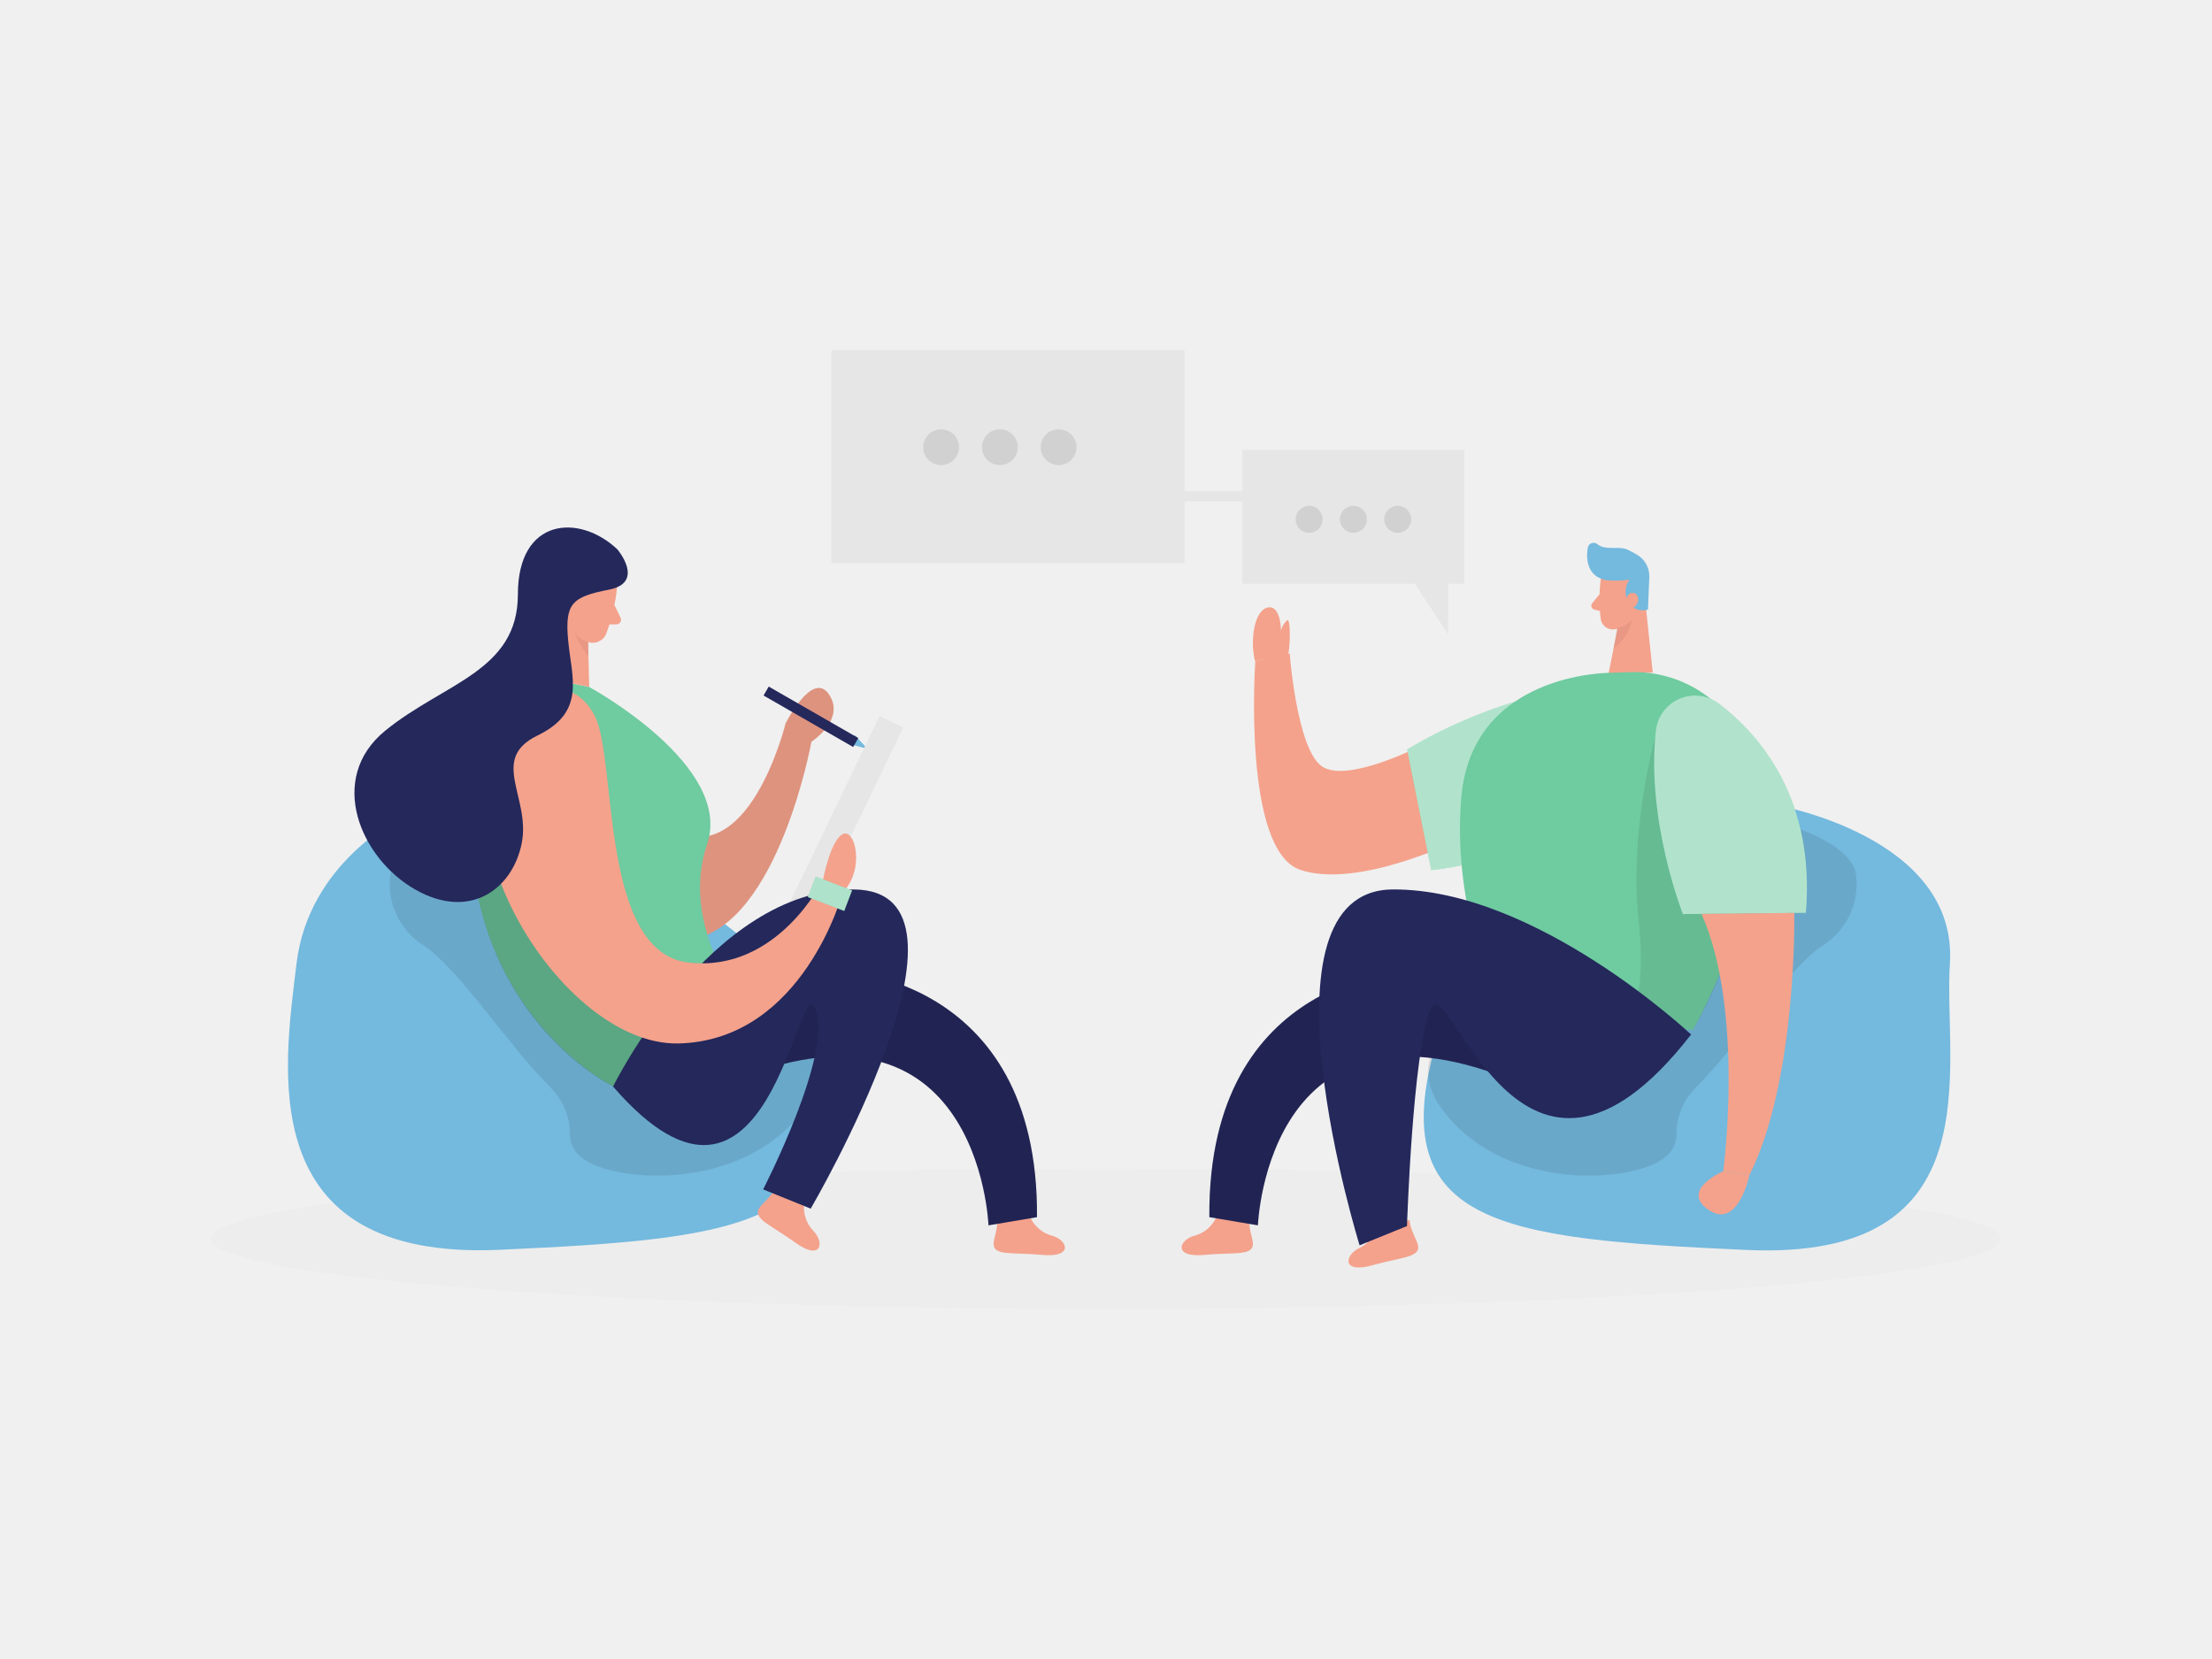
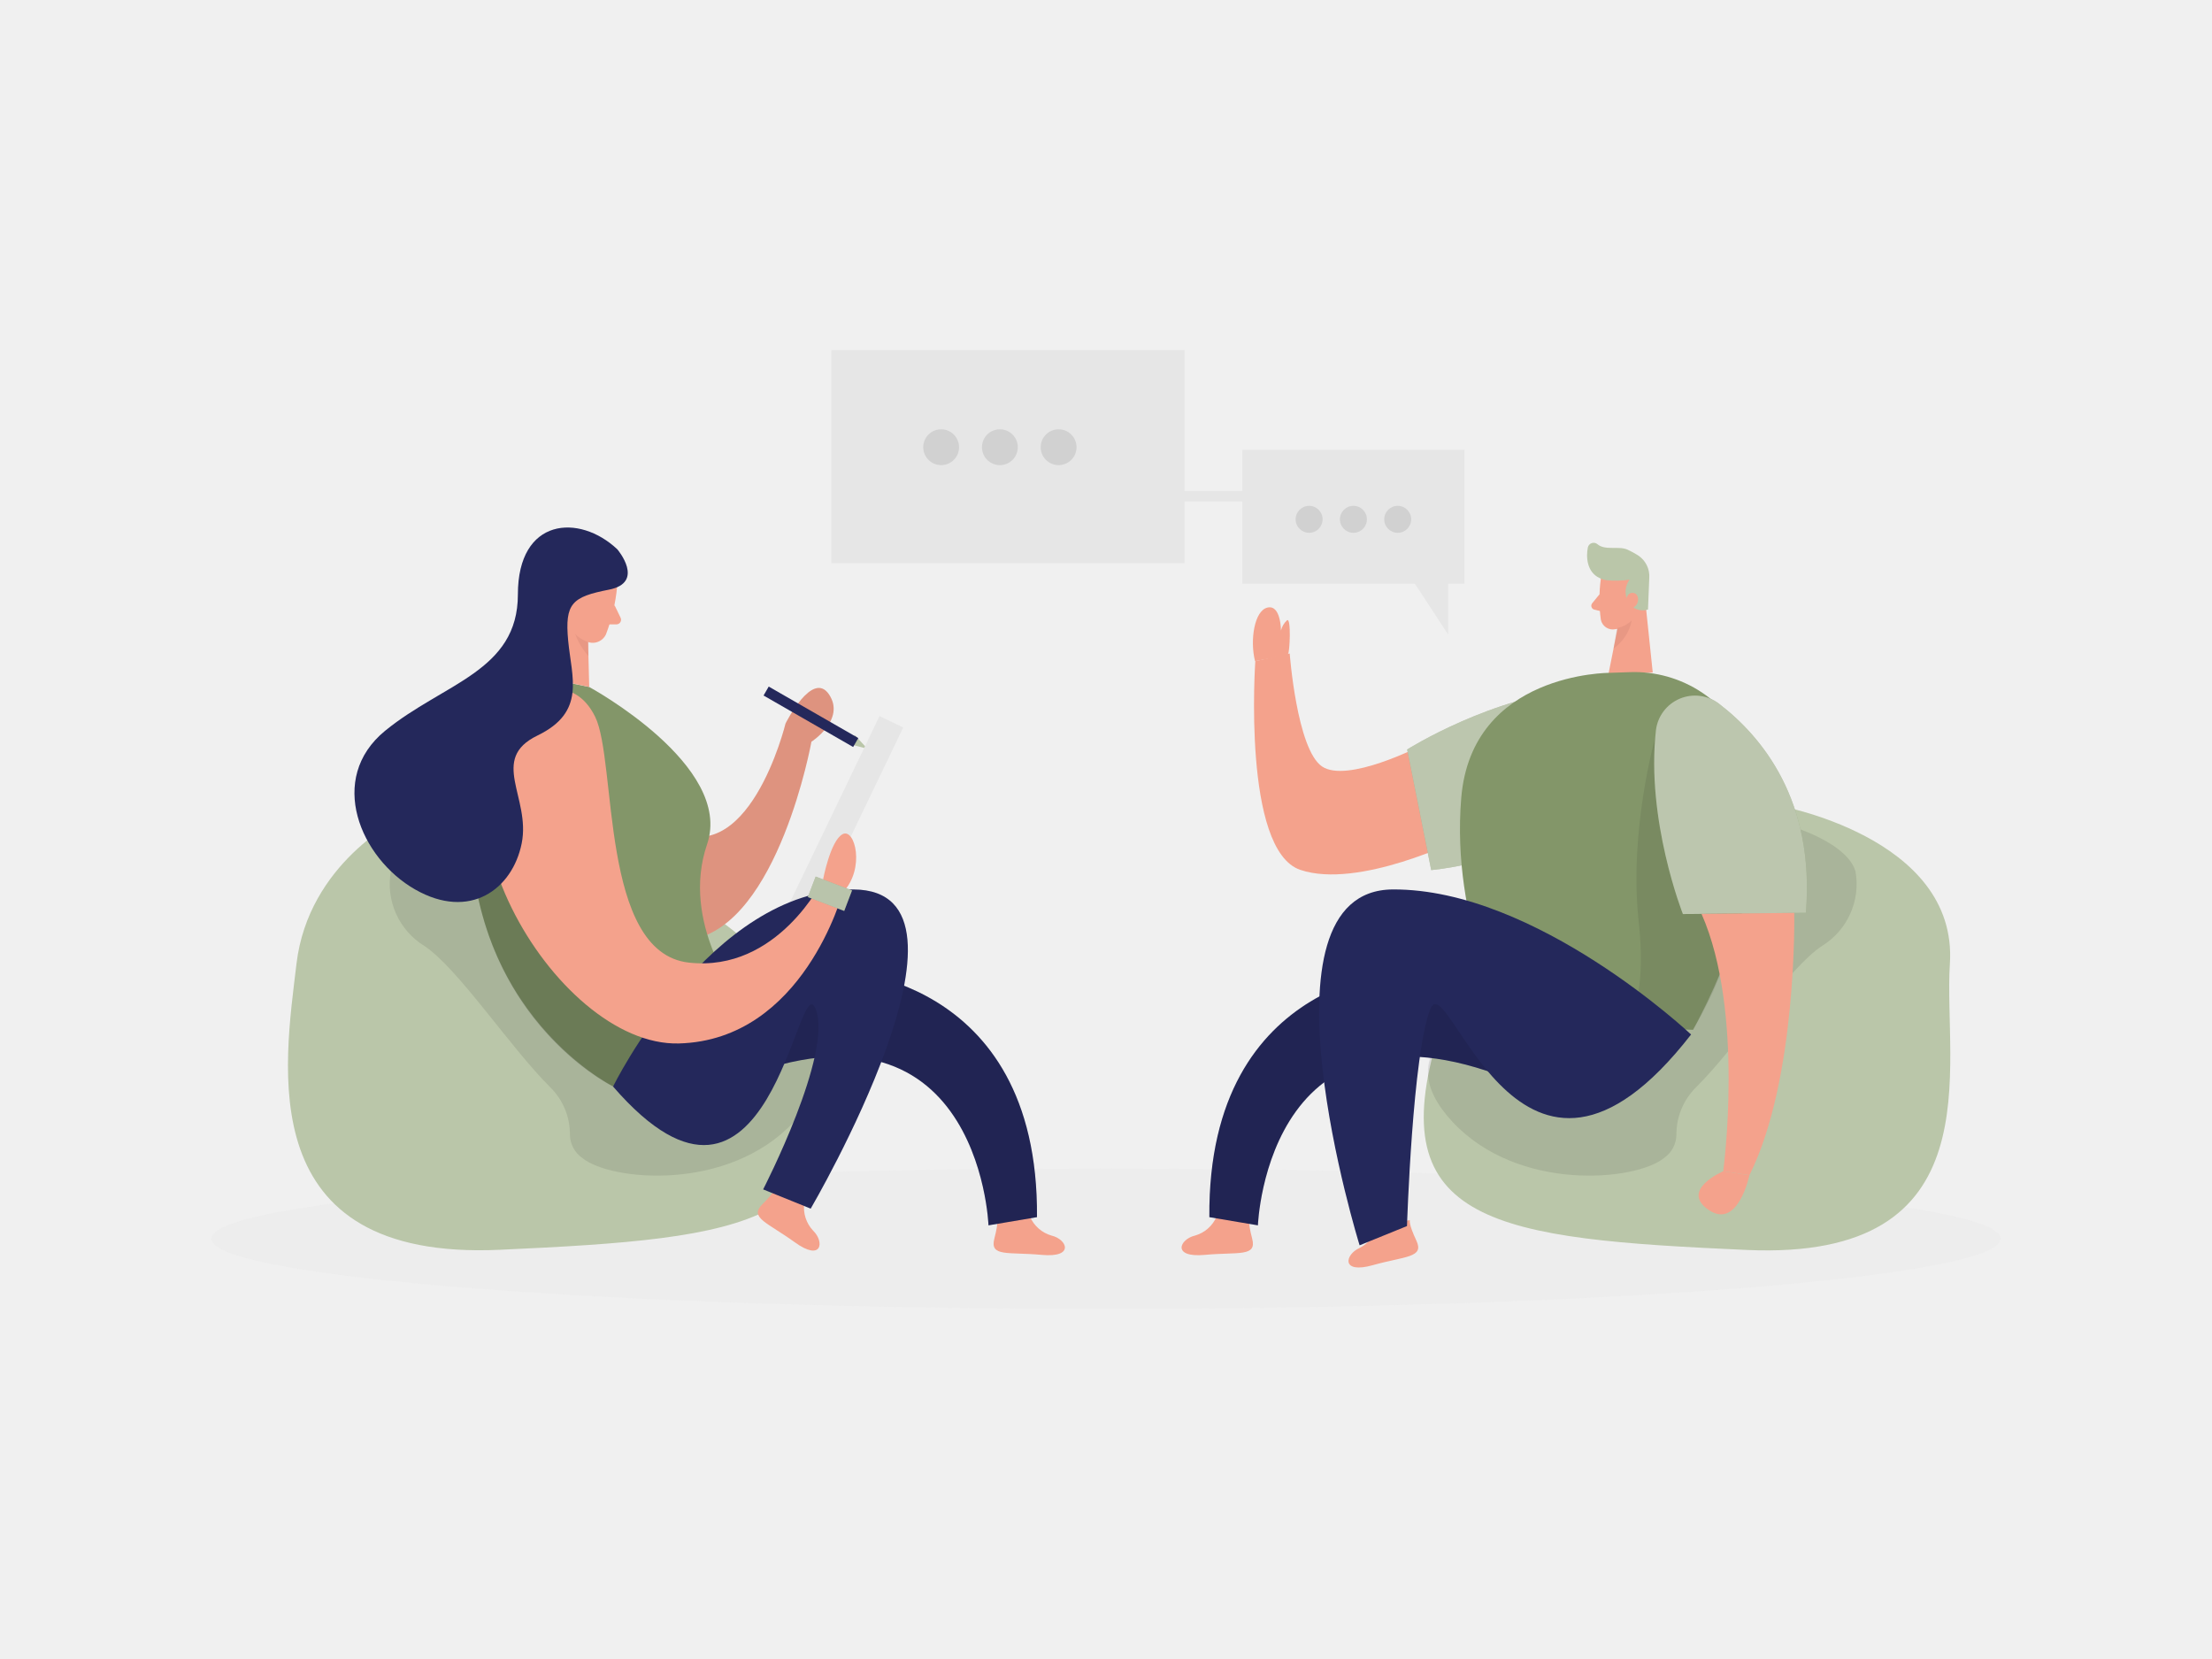
<svg xmlns="http://www.w3.org/2000/svg" id="Layer_1" data-name="Layer 1" viewBox="0 0 400 300">
  <ellipse cx="200" cy="224" rx="161.77" ry="12.69" fill="#e6e6e6" opacity="0.3" />
-   <path d="M72.35,148S55.77,156,53.61,174.31,45.32,228.05,90.38,226s66.31-4.53,55.68-39S72.35,148,72.35,148Z" fill="#74b9de" />
+   <path d="M72.35,148S55.77,156,53.61,174.31,45.32,228.05,90.38,226s66.31-4.53,55.68-39S72.35,148,72.35,148Z" fill="#bac6a9" />
  <path d="M70.68,157.55a13.13,13.13,0,0,0,6,13.47c6.11,4,15.52,18.34,22.82,25.59a11.9,11.9,0,0,1,3.56,8.64,5.22,5.22,0,0,0,2.25,4.16c5.07,4.14,26.34,6.22,38.24-6.53s-3.79-19.06-3.79-19.06l-52.28-28.3Z" opacity="0.09" />
  <path d="M186.25,220a6.06,6.06,0,0,0,3.89,3.43c2.78.63,4.29,4.05-1.79,3.49s-9.41.4-8.54-2.94.48-3.84.48-3.84Z" fill="#f4a28c" />
  <path d="M145.43,217.61a6.06,6.06,0,0,0,1.61,4.93c2.07,2,1.63,5.68-3.32,2.1s-8.31-4.45-5.86-6.87,2.37-3.07,2.37-3.07Z" fill="#f4a28c" />
  <path d="M150.71,175.39s37.17.38,36.81,44.71l-8.77,1.48s-1.68-46.8-50-24.51l2.52-18.44Z" fill="#24285b" />
  <path d="M150.71,175.39s37.17.38,36.81,44.71l-8.77,1.48s-1.68-46.8-50-24.51l2.52-18.44Z" opacity="0.09" />
-   <polygon points="153.66 134.56 156.88 135.42 154.59 132.95 153.66 134.56" fill="#74b9de" />
+   <polygon points="153.66 134.56 156.88 135.42 154.59 132.95 153.66 134.56" fill="#bac6a9" />
  <path d="M103,156.5s6.42,16.22,22.1,13.38,21.63-35.75,21.63-35.75,6.21-4,3.2-8.53-7.88,5.23-7.88,5.23-6.75,27.71-21.37,18.73Z" fill="#f4a28c" />
  <path d="M103,156.5s6.42,16.22,22.1,13.38,21.63-35.75,21.63-35.75,6.21-4,3.2-8.53-7.88,5.23-7.88,5.23-6.75,27.71-21.37,18.73Z" opacity="0.09" />
-   <path d="M103.15,123.52l3.4.71s26.18,14.21,21.31,28.45,5.77,27.76,5.77,27.76l-22.77,16s-29.75-14.78-25.3-55.42C85.56,141.06,87.63,122.11,103.15,123.52Z" fill="#6fcba0" />
+   <path d="M103.15,123.52l3.4.71s26.18,14.21,21.31,28.45,5.77,27.76,5.77,27.76l-22.77,16s-29.75-14.78-25.3-55.42C85.56,141.06,87.63,122.11,103.15,123.52Z" fill="#839669" />
  <rect x="150" y="128.51" width="4.76" height="40.68" transform="translate(79.55 -51.33) rotate(25.68)" fill="#e6e6e6" />
  <polygon points="101.91 105.66 97.2 122.28 106.55 124.22 106.22 111.35 101.91 105.66" fill="#f4a28c" />
  <path d="M106.41,114.17a6.29,6.29,0,0,1-2.84-2.2s-.24,3.16,2.84,6.67Z" fill="#ce8172" opacity="0.31" />
  <path d="M111.59,106.15a32.74,32.74,0,0,1-2,8.53,2.64,2.64,0,0,1-3.51,1.32,5.85,5.85,0,0,1-3.74-5.14l-.74-4.81a4.71,4.71,0,0,1,2.93-4.61C107.88,99.85,112,103,111.59,106.15Z" fill="#f4a28c" />
  <path d="M105.29,109.61s.31-2-1.22-2.12-2,2.78,0,3.42Z" fill="#f4a28c" />
  <path d="M111.13,109.44l1.09,2.26a.84.84,0,0,1-.75,1.21l-2.06,0Z" fill="#f4a28c" />
  <rect x="136.75" y="128.17" width="18.62" height="1.86" transform="matrix(0.87, 0.5, -0.5, 0.87, 84.12, -55.73)" fill="#24285b" />
  <path d="M116.08,187.64l-5.22,8.84s-18.94-9.16-24.37-34S99,147.31,99,147.31Z" opacity="0.18" />
  <path d="M110.86,196.48s17.55-35.78,43.5-35.64-7.76,57.72-7.76,57.72L138,215.08s12.74-24.71,9.48-32.66S139.33,229.34,110.86,196.48Z" fill="#24285b" />
  <path d="M95.84,125.53s7.81-4,11.78,4.08.84,42.66,16.94,44.46,24.27-15,24.27-15,1.33-7.08,3.55-8.23,4.15,6.25,0,10.57c0,0-7.1,26.68-29.62,27.28S73.62,143.79,95.84,125.53Z" fill="#f4a28c" />
  <path d="M111.63,99.33s5.13,6-1.52,7.3-8,2.46-7.37,9.19S106,128.74,97.2,133,96,144.21,94.34,152.5s-9.37,14-19.28,8.34-16-20.05-5.41-28.7,24-10.73,24-24.65S104.76,92.85,111.63,99.33Z" fill="#24285b" />
-   <rect x="146.56" y="159.63" width="7.04" height="3.97" transform="translate(67.42 -42.86) rotate(20.87)" fill="#6fcba0" />
+   <rect x="146.56" y="159.63" width="7.04" height="3.97" transform="translate(67.42 -42.86) rotate(20.87)" fill="#839669" />
  <rect x="146.56" y="159.63" width="7.04" height="3.97" transform="translate(67.42 -42.86) rotate(20.87)" fill="#fff" opacity="0.44" />
-   <path d="M320.94,145.54s33.2,5.61,31.66,28.77c-1.22,18.42,8.29,53.74-36.76,51.72s-66.31-4.53-55.69-39S320.94,145.54,320.94,145.54Z" fill="#74b9de" />
+   <path d="M320.94,145.54s33.2,5.61,31.66,28.77c-1.22,18.42,8.29,53.74-36.76,51.72s-66.31-4.53-55.69-39S320.94,145.54,320.94,145.54Z" fill="#bac6a9" />
  <path d="M335.53,157.55a13.13,13.13,0,0,1-6,13.47c-6.11,4-15.51,18.34-22.82,25.59a11.94,11.94,0,0,0-3.56,8.64,5.22,5.22,0,0,1-2.25,4.16c-5.07,4.14-26.34,6.22-38.23-6.53s3.78-19.06,3.78-19.06L318,148.13C316.22,147.19,333.42,150.59,335.53,157.55Z" opacity="0.09" />
  <path d="M220,220a6.06,6.06,0,0,1-3.9,3.43c-2.78.63-4.29,4.05,1.79,3.49s9.42.4,8.54-2.94-.47-3.84-.47-3.84Z" fill="#f4a28c" />
  <path d="M249.07,221.58a6.07,6.07,0,0,1-3.21,4.09c-2.61,1.13-3.48,4.76,2.4,3.11s9.33-1.33,7.86-4.45-1.17-3.69-1.17-3.69Z" fill="#f4a28c" />
  <path d="M255.5,175.39s-37.17.38-36.81,44.71l8.78,1.48s1.68-46.8,50-24.51l-2.52-18.44Z" fill="#24285b" />
  <path d="M255.5,175.39s-37.17.38-36.81,44.71l8.78,1.48s1.68-46.8,50-24.51l-2.52-18.44Z" opacity="0.09" />
  <path d="M256.84,134.9s-13.25,6.8-17.79,3.69-5.83-20.42-5.83-20.42L227,119.55s-2.39,34.2,8.14,37.75S264,151.77,264,151.77Z" fill="#f4a28c" />
-   <path d="M293.05,134.88c-4.37,8.68-13.94,20.31-34.24,22.46l-4.35-21.81s15.44-9.76,31.79-11A7.12,7.12,0,0,1,293.05,134.88Z" fill="#6fcba0" />
+   <path d="M293.05,134.88c-4.37,8.68-13.94,20.31-34.24,22.46l-4.35-21.81s15.44-9.76,31.79-11A7.12,7.12,0,0,1,293.05,134.88Z" fill="#839669" />
  <path d="M293.05,134.88c-4.37,8.68-13.94,20.31-34.24,22.46l-4.35-21.81s15.44-9.76,31.79-11A7.12,7.12,0,0,1,293.05,134.88Z" fill="#fff" opacity="0.46" />
  <path d="M232.91,118.24c.31-.07.62-6.68-.18-6.07a3.66,3.66,0,0,0-1.09,1.85s0-4.68-2.41-4.16-3.23,5.91-2.28,9.69l5.92-1.09" fill="#f4a28c" />
  <path d="M289.48,104.68a27.38,27.38,0,0,0,0,7.36,2.21,2.21,0,0,0,2.62,1.74,4.9,4.9,0,0,0,4-3.48l1.52-3.79a4,4,0,0,0-1.52-4.34C293.71,100.25,289.72,102,289.48,104.68Z" fill="#f4a28c" />
  <polygon points="297.36 107.19 298.87 121.62 290.86 121.89 292.98 111.28 297.36 107.19" fill="#f4a28c" />
-   <path d="M290.57,104.93a17.72,17.72,0,0,0,4.09-.1,3.71,3.71,0,0,0-.22,4,3,3,0,0,0,3.57,1.39l.23-5.69a4.5,4.5,0,0,0-2.07-4.13,15.71,15.71,0,0,0-1.85-1c-1.6-.74-4.05.22-5.46-1a1.07,1.07,0,0,0-1.73.61c-.34,1.71-.18,4.44,2.11,5.51A4.09,4.09,0,0,0,290.57,104.93Z" fill="#74b9de" />
+   <path d="M290.57,104.93a17.72,17.72,0,0,0,4.09-.1,3.71,3.71,0,0,0-.22,4,3,3,0,0,0,3.57,1.39l.23-5.69a4.5,4.5,0,0,0-2.07-4.13,15.71,15.71,0,0,0-1.85-1c-1.6-.74-4.05.22-5.46-1a1.07,1.07,0,0,0-1.73.61c-.34,1.71-.18,4.44,2.11,5.51A4.09,4.09,0,0,0,290.57,104.93Z" fill="#bac6a9" />
  <path d="M294,108.72s.12-1.7,1.39-1.5,1.11,2.66-.64,2.79Z" fill="#f4a28c" />
  <path d="M289.24,107.47l-1.33,1.63a.72.72,0,0,0,.39,1.14l1.67.41Z" fill="#f4a28c" />
  <path d="M292.41,113.58a5.26,5.26,0,0,0,2.67-1.4,8.27,8.27,0,0,1-3.3,5.1Z" fill="#ce8172" opacity="0.31" />
-   <path d="M316.21,135.85a22.08,22.08,0,0,0-21.58-14.3l-3.55.12s-24.95-.11-26.84,22.61S272.62,185,272.62,185l33.53,1.22S323.45,155.89,316.21,135.85Z" fill="#6fcba0" />
+   <path d="M316.21,135.85a22.08,22.08,0,0,0-21.58-14.3l-3.55.12s-24.95-.11-26.84,22.61S272.62,185,272.62,185l33.53,1.22S323.45,155.89,316.21,135.85Z" fill="#839669" />
  <path d="M299.32,133.35s-4.78,16.86-3,33.2-2.9,19.21-2.9,19.21l12.76.46s3.79-6.56,4.82-10S317.54,134,299.32,133.35Z" opacity="0.08" />
-   <path d="M310.84,127.25c7.72,5.9,17.38,17.46,15.72,37.81l-22.24.23s-6.72-17-4.87-33.27A7.12,7.12,0,0,1,310.84,127.25Z" fill="#6fcba0" />
+   <path d="M310.84,127.25c7.72,5.9,17.38,17.46,15.72,37.81l-22.24.23s-6.72-17-4.87-33.27A7.12,7.12,0,0,1,310.84,127.25Z" fill="#839669" />
  <path d="M310.84,127.25c7.72,5.9,17.38,17.46,15.72,37.81l-22.24.23s-6.72-17-4.87-33.27A7.12,7.12,0,0,1,310.84,127.25Z" fill="#fff" opacity="0.46" />
  <path d="M324.46,165.08s.57,30.11-8.11,47.43l-4.74-.71s3.92-28.82-3.92-46.54Z" fill="#f4a28c" />
  <path d="M316.35,212.51s-2.05,9.9-7.36,6.29,2.62-7,2.62-7Z" fill="#f4a28c" />
  <path d="M305.8,187.07s-28-26.37-53.94-26.23-6,64.35-6,64.35l8.57-3.48s1-31.34,4.24-39.29S274.83,226.94,305.8,187.07Z" fill="#24285b" />
  <polygon points="264.82 81.34 224.66 81.34 224.66 88.78 214.21 88.78 214.21 63.31 150.33 63.31 150.33 101.85 214.21 101.85 214.21 90.67 224.66 90.67 224.66 105.56 255.86 105.56 261.86 114.73 261.86 105.56 264.82 105.56 264.82 81.34" fill="#e6e6e6" />
  <circle cx="236.73" cy="93.91" r="2.44" opacity="0.09" />
  <circle cx="244.74" cy="93.91" r="2.44" opacity="0.09" />
  <circle cx="252.75" cy="93.91" r="2.44" opacity="0.09" />
  <circle cx="170.19" cy="80.87" r="3.24" opacity="0.09" />
  <circle cx="180.81" cy="80.87" r="3.24" opacity="0.09" />
  <circle cx="191.43" cy="80.87" r="3.24" opacity="0.09" />
</svg>
